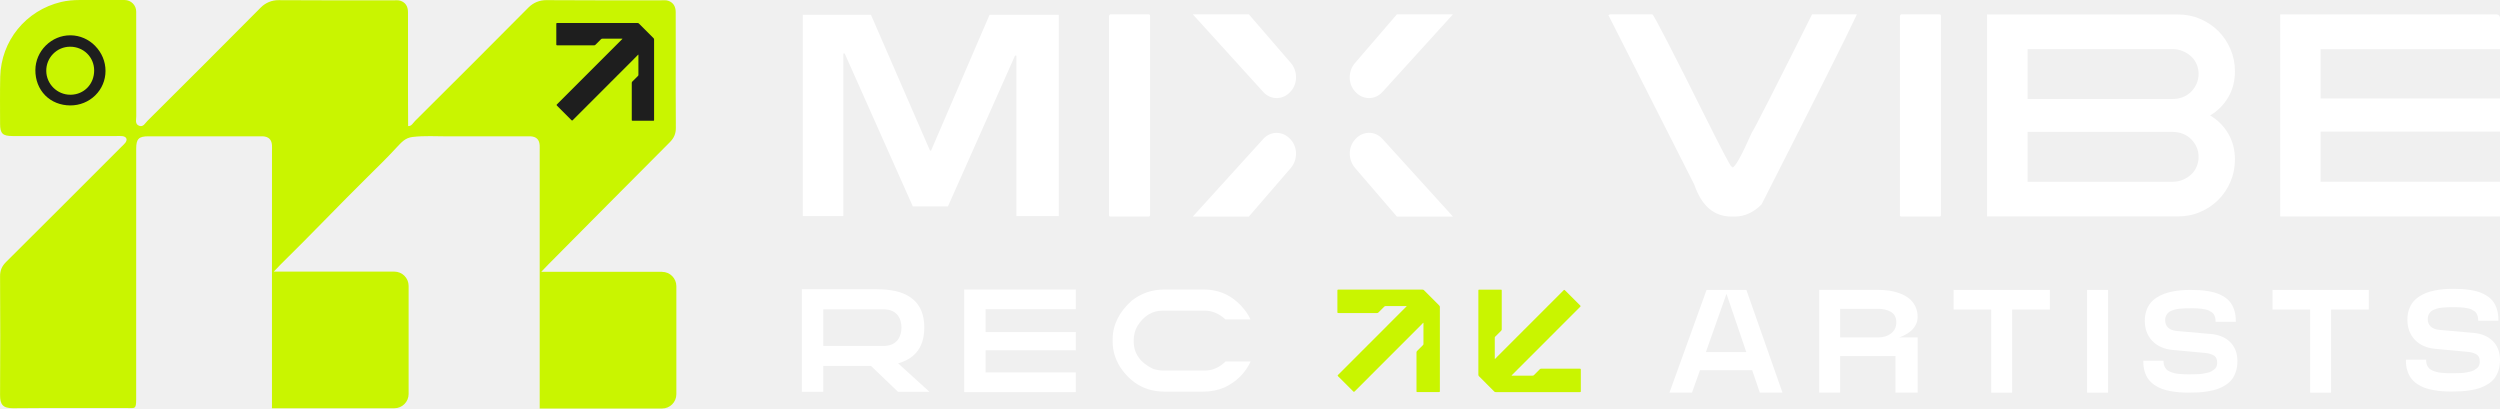
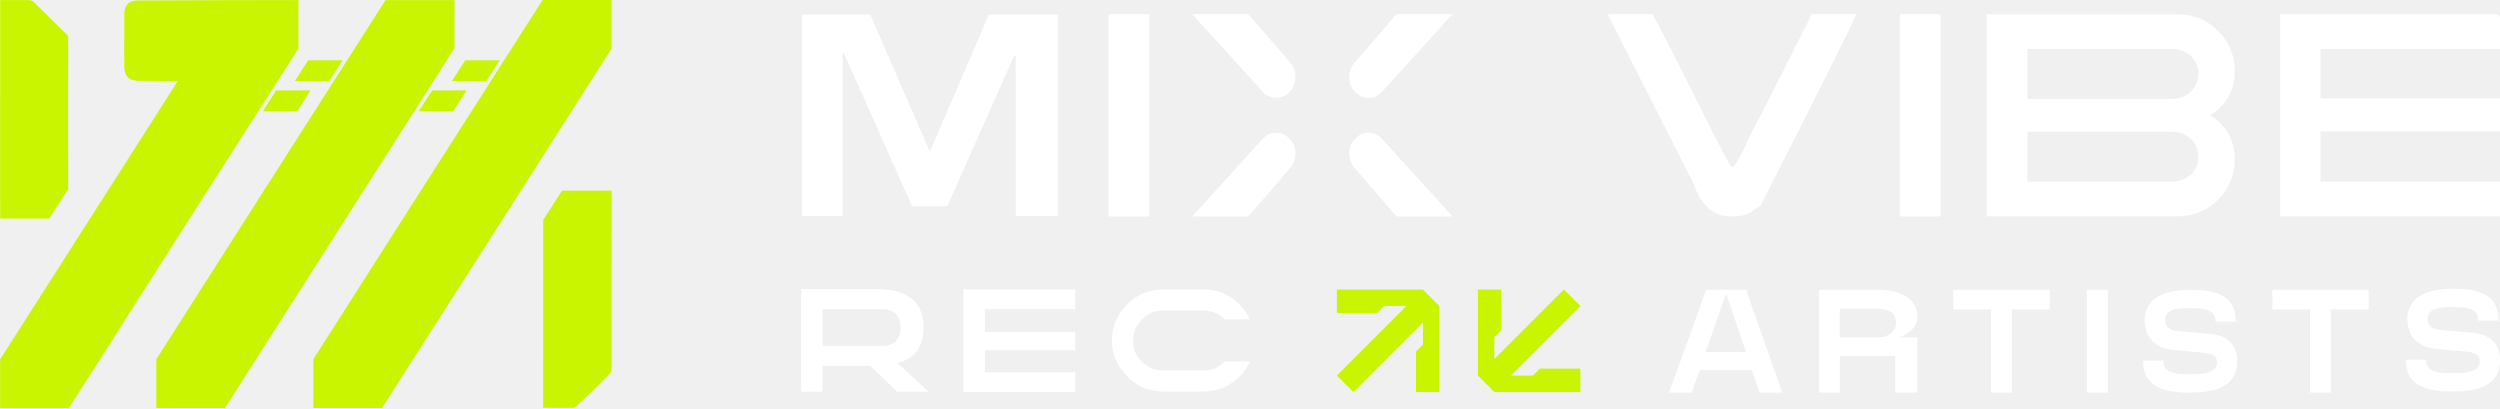
- <svg xmlns="http://www.w3.org/2000/svg" id="Layer_1" viewBox="0 0 1234.04 201.64">
+ <svg xmlns="http://www.w3.org/2000/svg" id="Layer_1" data-name="Layer 1" viewBox="0 0 1233.49 201.42">
+   <defs>
+     <style>
+       .cls-1 {
+         fill: #fff;
+       }
+ 
+       .cls-2 {
+         fill: #c9f500;
+       }
+     </style>
+   </defs>
  <g>
-     <path d="M326.82,134.18h-59.66c1.55-1.61,2.54-2.68,3.56-3.7,19.94-20.09,39.86-40.2,59.86-60.22,2.09-2.09,3.06-4.23,3.03-7.21-.13-12.72-.05-25.45-.05-38.17,0-6.3,.03-12.61-.02-18.91-.02-2.89-1.28-4.73-3.59-5.56-1.16-.42-2.35-.26-3.53-.26-18.92-.01-37.85,.07-56.77-.08-3.28-.03-6.43,1.27-8.75,3.6-18.58,18.75-37.28,37.39-56,56.01-.98,.98-1.82,2.72-3.44,2.55-.12-12.45-.05-24.9-.05-37.34,0-6.3,.03-12.61-.02-18.91-.02-2.89-1.28-4.73-3.59-5.56-1.16-.42-2.35-.26-3.53-.26-18.92-.01-37.85,.07-56.77-.08-3.28-.03-6.43,1.27-8.75,3.6-18.58,18.75-37.28,37.39-56,56.01-1.09,1.09-2,3.12-3.99,2.42-2.26-.79-1.49-2.99-1.5-4.66-.04-17.24-.01-34.49-.03-51.73,0-3.14-2.55-5.7-5.69-5.71-7.46-.02-14.93,0-22.39,0-3.03,0-6.07,.27-9.02,.98C12.73,5.15,.52,20.16,.11,37.93c-.18,7.73-.08,15.46-.07,23.19,0,4.81,1.28,6.03,6.18,6.03,17.13,0,34.25,0,51.38,0,.95,0,1.92-.08,2.85,.05,2.01,.27,2.62,1.68,1.42,3.27-.57,.75-1.31,1.37-1.99,2.05-18.92,18.92-37.82,37.87-56.81,56.72C.99,131.31,.01,133.4,.03,136.41c.12,19.5,.15,39.01,0,58.51-.04,4.76,1.39,6.61,6.41,6.57,18.91-.17,37.82-.08,56.73-.08,3.34,0,4.04,.7,4.04-4.22,.02-41.26,0-82.53,.02-123.79,0-4.86,1.26-6.12,6.09-6.12,18.32,0,36.63,0,54.95,0,.48,0,.95-.02,1.43,0,2.89,.17,4.36,1.58,4.55,4.39,.06,.95,.01,1.9,.01,2.85,0,20.02,0,39.85-.02,59.54v45.53c0,.32,0,.63,0,.95,0,.35,0,.71,0,1.06v19.92h60.41c3.9,0,7.05-3.16,7.05-7.05v-53.35c0-3.9-3.16-7.05-7.05-7.05h-59.51c1.47-1.53,2.44-2.57,3.43-3.57,14.52-14.24,28.52-28.99,42.99-43.27,4.81-4.75,9.68-9.5,14.25-14.48,2.46-2.55,4.13-4.71,7.91-5.15,5.77-.68,11.53-.29,17.32-.29,12.92,0,25.84-.03,38.76-.03h.61c.48,0,.95-.02,1.43,0,2.89,.17,4.36,1.58,4.55,4.39,.06,.95,.01,1.9,.01,2.85,0,19.89,0,39.78,0,59.67v67.46h60.41c3.9,0,7.05-3.16,7.05-7.05v-53.35c0-3.9-3.16-7.05-7.05-7.05Z" fill="#c9f500" />
-     <path d="M47.02,22.7c-3.26-3.34-7.56-5.21-12.1-5.27-.08,0-.16,0-.24,0-4.51,0-8.79,1.79-12.07,5.03-3.28,3.25-5.1,7.54-5.15,12.07-.05,4.88,1.68,9.34,4.85,12.55,3.15,3.19,7.55,4.95,12.38,4.96h.03c4.67,0,9.04-1.77,12.31-4.98,3.26-3.2,5.05-7.49,5.05-12.06,0-4.59-1.8-8.95-5.07-12.29Zm-12.16,24.06c-.06,0-.12,0-.17,0-6.44,0-11.76-5.25-11.85-11.69-.05-3.19,1.15-6.2,3.37-8.47,2.21-2.26,5.16-3.52,8.31-3.54h.11c6.61,0,11.82,5.13,11.85,11.67,.03,6.77-4.96,11.94-11.61,12.04Z" fill="#1e1e1e" />
-     <path d="M307.21,19.08c-.14,0-.29,0-.44,0-3.12,0-6.23,0-9.35,0-.34,0-.58,.09-.81,.33-.88,.9-1.78,1.77-2.66,2.67-.2,.2-.39,.29-.67,.29-6.06,0-12.12,0-18.19,0-.38,0-.49-.09-.49-.48,.02-3.36,.02-6.72,0-10.08,0-.35,.08-.47,.45-.46,13.21,.01,26.42,0,39.63,0,.3,0,.51,.08,.73,.3,2.38,2.39,4.77,4.78,7.16,7.16,.21,.21,.3,.42,.3,.72,0,13.23,0,26.46,0,39.69,0,.32-.08,.4-.4,.39-3.39-.01-6.79-.01-10.18,0-.32,0-.44-.06-.44-.42,.01-6.1,.01-12.19,0-18.29,0-.29,.1-.48,.3-.67,.91-.89,1.81-1.8,2.71-2.7,.15-.14,.27-.27,.27-.52-.01-3.31,0-6.61,0-9.92,0-.03-.03-.05-.09-.15-.45,.46-.89,.92-1.33,1.36-10.32,10.32-20.64,20.64-30.96,30.98-.3,.3-.43,.27-.71-.01-2.36-2.38-4.74-4.76-7.12-7.12-.25-.25-.27-.37,0-.63,8.72-8.71,17.43-17.43,26.15-26.15,1.98-1.99,3.97-3.97,5.95-5.96,.08-.08,.21-.12,.2-.33Z" fill="#1e1e1e" />
+     <path class="cls-1" d="M547.59,106.79h18.68c.57,0,.86-.24,.86-.71V7.68c0-.47-.29-.71-.86-.71h-18.68c-.28,0-.52,.24-.71,.71V106.08c0,.47,.24,.71,.71,.71Z" />
+     <path class="cls-1" d="M893.92,6.97c-18.73,37.46-28.66,56.95-29.8,58.47-5.04,11.41-8.22,17.11-9.55,17.11,0-.28-.14-.43-.43-.43-.57-.28-4.47-7.65-11.69-22.1-17.49-35.08-26.62-52.76-27.38-53.05h-20.96l-.71,.43,42.35,83.56c3.61,10.55,9.74,15.83,18.4,15.83h1.57c4.85,0,9.27-2,13.26-5.99,26.9-52.86,42.59-84.13,47.06-93.83h-22.12Z" />
+     <path class="cls-1" d="M956.67,106.79c.57,0,.86-.24,.86-.71V7.68c0-.47-.29-.71-.86-.71h-18.68c-.28,0-.52,.24-.71,.71V106.08c0,.47,.24,.71,.71,.71h18.68Z" />
+     <g>
+       <path class="cls-1" d="M681.85,68.45c-3.75-4.13-9.85-3.96-13.5,.27-.04,.05-.09,.1-.13,.15-3.4,3.82-3.28,9.96,.06,13.85h-.02l20.72,24.08h27.67l-34.8-38.34h0Z" />
+       <path class="cls-1" d="M636.54,45.04s.09-.1,.14-.15h0c3.42-3.85,3.32-10.01-.05-13.92l-20.59-23.85-.13-.15h-27.67l34.78,38.32c3.75,4.14,9.87,3.98,13.53-.25h-.01Z" />
+       <path class="cls-1" d="M668.19,44.89s.09,.1,.13,.15c3.66,4.22,9.76,4.4,13.5,.27h.02l34.8-38.34h-27.67l-20.72,24.08c-3.34,3.89-3.46,10.01-.06,13.85h0Z" />
+       <path class="cls-1" d="M588.23,106.8h27.67l20.72-23.99c3.37-3.91,3.47-10.07,.05-13.92-.04-.05-.09-.1-.14-.15-3.67-4.22-9.78-4.39-13.53-.25h0l-34.78,38.31h.01Z" />
+     </g>
+     <path class="cls-1" d="M1090.4,56.88c3.7-2.18,6.67-5.15,8.9-8.9,2.23-3.75,3.35-8.05,3.35-12.89,0-3.89-.74-7.55-2.21-10.96-1.47-3.42-3.47-6.38-5.98-8.9-2.52-2.51-5.48-4.51-8.9-5.98-3.42-1.47-7.07-2.21-10.96-2.21h-94.31V106.71h94.31c3.89,0,7.55-.73,10.96-2.21,3.42-1.47,6.38-3.46,8.9-5.98,2.51-2.51,4.51-5.48,5.98-8.9s2.21-7.07,2.21-10.96c0-4.84-1.12-9.14-3.35-12.89s-5.2-6.71-8.9-8.9h0Zm-6.69,25.35c-.67,1.52-1.57,2.8-2.71,3.84-1.14,1.05-2.49,1.9-4.06,2.56-1.57,.67-3.3,1-5.2,1h-71.43v-24.63h71.43c1.9,0,3.63,.31,5.2,.93s2.92,1.5,4.06,2.63c1.14,1.14,2.04,2.45,2.71,3.92,.66,1.47,1,3.11,1,4.91s-.33,3.32-1,4.84h0Zm0-41.01c-.67,1.52-1.57,2.85-2.71,3.99-1.14,1.14-2.49,2.02-4.06,2.63-1.57,.62-3.3,.93-5.2,.93h-71.43V24.13h71.43c1.9,0,3.63,.33,5.2,1s2.92,1.52,4.06,2.56c1.14,1.05,2.04,2.33,2.71,3.84,.66,1.52,1,3.13,1,4.84s-.33,3.32-1,4.84Z" />
+     <path class="cls-1" d="M1233.48,24.17V8.65c0-.91-.74-1.65-1.65-1.65h-106.83V106.75h108.48v-17.16h-88.55v-24.74h88.55v-16.34h-88.55V24.17h88.55Z" />
+     <path class="cls-1" d="M522.08,106.56h-20.93V27.33h-.66l-33.11,74.44h-17.35l-33.64-75.5h-.66V106.56h-20V7.2h33.64l29.14,67.02h.53L487.91,7.2h34.17V106.56Z" />
  </g>
+   <path class="cls-1" d="M442.78,179.24l15.46,14.04h-15.53l-13.33-12.77h-23.55v12.77h-10.57v-50.64h36.24c9.08,0,24.19,1.42,24.19,18.94,0,11.14-6.1,15.75-12.91,17.66Zm-36.95-8.58h29.65c7.16,0,8.94-5.11,8.94-9.08s-1.77-9.01-8.94-9.01h-29.65v18.09Z" />
+   <path class="cls-1" d="M574.15,193.19c-9.14,0-16.49-4.12-21.85-12.24-2.4-3.94-3.62-8.06-3.62-12.23v-1.44c0-6.96,3.16-13.35,9.39-18.97,4.66-3.64,10.05-5.5,15.98-5.5h19.54c8.62,0,15.48,3.61,20.98,11.03,.83,1.15,1.53,2.37,2.13,3.71h-12.36c-3.08-2.87-6.54-4.32-10.31-4.32h-20.71c-5.06,0-9.22,2.52-12.37,7.49-1.23,2.17-1.87,4.52-1.87,6.84v.9c0,5.98,3.28,10.56,9.76,13.61,1.85,.5,3.31,.73,4.66,.73h20.71c3.74,0,7.08-1.47,10.23-4.5h12.35c-2.56,5.6-6.85,9.9-12.75,12.77-3.27,1.42-6.91,2.15-10.82,2.15h-19.09l.02-.03Z" />
+   <path class="cls-1" d="M530.49,142.79v9.72h-44.54v11.28h44.54v9.01h-44.54v10.92h44.54v9.72h-55.11v-50.64h55.11Z" />
  <g>
-     <path d="M548.14,106.9h18.68c.57,0,.86-.24,.86-.71V7.79c0-.47-.29-.71-.86-.71h-18.68c-.28,0-.52,.24-.71,.71V106.19c0,.47,.24,.71,.71,.71Z" fill="#fff" />
-     <path d="M894.47,7.08c-18.73,37.46-28.66,56.95-29.8,58.47-5.04,11.41-8.22,17.11-9.55,17.11,0-.28-.14-.43-.43-.43-.57-.28-4.47-7.65-11.69-22.1-17.49-35.08-26.62-52.76-27.38-53.05h-20.96l-.71,.43,42.35,83.56c3.61,10.55,9.74,15.83,18.4,15.83h1.57c4.85,0,9.27-2,13.26-5.99,26.9-52.86,42.59-84.13,47.06-93.83h-22.1Z" fill="#fff" />
-     <path d="M957.22,106.9c.57,0,.86-.24,.86-.71V7.79c0-.47-.29-.71-.86-.71h-18.68c-.28,0-.52,.24-.71,.71V106.19c0,.47,.24,.71,.71,.71h18.68Z" fill="#fff" />
+     <path class="cls-2" d="M693.78,150.96h-10.26c-.35,0-.6,.09-.85,.35-.92,.94-1.86,1.86-2.78,2.8-.21,.21-.41,.3-.7,.3h-19.06c-.4,0-.52-.09-.52-.51,.02-3.52,.02-7.04,0-10.56,0-.37,.09-.49,.47-.49,13.84,0,27.69,0,41.53,0,.31,0,.54,.09,.76,.31,2.49,2.51,5,5.01,7.5,7.51,.22,.22,.32,.44,.32,.76v41.59c0,.33-.08,.41-.41,.41-3.56,0-7.11,0-10.67,0-.34,0-.46-.06-.46-.44,.01-6.39,.01-12.78,0-19.17,0-.3,.11-.5,.31-.7,.95-.94,1.89-1.88,2.84-2.83,.15-.15,.29-.29,.29-.55-.01-3.47,0-6.93,0-10.4,0-.03-.03-.05-.1-.15-.47,.48-.93,.96-1.39,1.43-10.82,10.82-21.64,21.64-32.45,32.46-.31,.31-.46,.28-.75,0-2.48-2.5-4.97-4.98-7.47-7.46-.26-.26-.28-.39,0-.66,9.14-9.13,18.27-18.27,27.4-27.41,2.08-2.08,4.16-4.16,6.24-6.24,.08-.08,.22-.13,.21-.34h0Z" />
+     <path class="cls-2" d="M745.6,185.33h10.26c.35,0,.6-.09,.85-.35,.92-.94,1.86-1.86,2.78-2.8,.21-.21,.41-.3,.7-.3h19.06c.4,0,.52,.09,.52,.51-.02,3.52-.02,7.04,0,10.56,0,.37-.09,.49-.47,.49-13.84,0-27.69,0-41.53,0-.31,0-.54-.09-.76-.31-2.49-2.51-5-5.01-7.5-7.51-.22-.22-.32-.44-.32-.76v-41.59c0-.33,.08-.41,.41-.41,3.56,0,7.11,0,10.67,0,.34,0,.46,.06,.46,.44-.01,6.39-.01,12.78,0,19.17,0,.3-.11,.5-.31,.7-.95,.94-1.89,1.88-2.84,2.83-.15,.15-.29,.29-.29,.55,.01,3.47,0,6.93,0,10.4,0,.03,.03,.05,.1,.15,.47-.48,.93-.96,1.39-1.43,10.82-10.82,21.64-21.64,32.45-32.46,.31-.31,.46-.28,.75,0,2.48,2.5,4.97,4.98,7.47,7.46,.26,.26,.28,.39,0,.66-9.14,9.13-18.27,18.27-27.4,27.41-2.08,2.08-4.16,4.16-6.24,6.24-.08,.08-.22,.13-.21,.34h0Z" />
+   </g>
+   <path class="cls-1" d="M841.84,142.99l-18.32,50.71h11.11l3.96-11.07h25.76l3.78,11.07h11.18l-17.82-50.71h-19.65Zm-.34,30.7l10.17-28.76,9.78,28.76h-19.95Z" />
+   <path class="cls-1" d="M942.57,163.37c1.01-.84,1.85-1.88,2.49-3.09,.65-1.22,.97-2.55,.97-3.94,0-1.99-.41-3.79-1.21-5.37-.8-1.57-1.86-2.87-3.15-3.86-1.27-.97-2.78-1.79-4.5-2.43-1.7-.63-3.44-1.08-5.16-1.33-1.72-.24-3.51-.37-5.32-.37h-29.27v50.71h10.36v-18.04h27.32v18.04h10.95v-27.25h-9.12c.75-.25,1.5-.56,2.24-.91,1.27-.61,2.42-1.33,3.41-2.16h0Zm-34.8-11.03h18.91c1.11,0,2.19,.12,3.19,.35,.99,.23,1.95,.6,2.85,1.08,.85,.46,1.54,1.14,2.03,2.02,.5,.88,.75,1.95,.75,3.18,0,2.3-.82,4.07-2.49,5.42-1.68,1.36-3.84,2.05-6.4,2.05h-18.85v-14.1h.01Z" />
+   <polygon class="cls-1" points="963.78 152.69 982.34 152.69 982.34 193.7 992.66 193.7 992.66 152.69 1011.29 152.69 1011.29 142.99 963.78 142.99 963.78 152.69" />
+   <rect class="cls-1" x="1029.66" y="142.99" width="10.36" height="50.71" />
+   <path class="cls-1" d="M1090.63,164.75l-16.75-1.49c-1.87-.2-3.31-.76-4.26-1.69-.95-.92-1.42-2.12-1.42-3.66,0-.78,.14-1.49,.43-2.11s.64-1.14,1.06-1.53c.42-.4,.99-.74,1.71-1.03,.75-.3,1.44-.53,2.06-.67,.62-.14,1.43-.26,2.39-.34,.99-.08,1.78-.13,2.35-.14,.59,0,1.35-.02,2.3-.02h1.89c.42,0,1.06,.02,1.9,.07s1.5,.1,1.97,.17c.48,.07,1.08,.18,1.81,.33,.7,.14,1.25,.31,1.65,.51,.43,.21,.89,.48,1.4,.81,.46,.3,.81,.64,1.05,1.02,.25,.4,.48,.89,.66,1.45,.18,.55,.27,1.17,.27,1.83v.48h9.98v-.48c0-1.86-.23-3.57-.7-5.08-.46-1.51-1.09-2.81-1.86-3.86s-1.76-1.97-2.95-2.75c-1.17-.77-2.39-1.39-3.62-1.84-1.22-.45-2.65-.81-4.23-1.08-1.57-.27-3.07-.44-4.48-.53-1.39-.08-2.95-.12-4.64-.12-1.55,0-3.05,.06-4.46,.17-1.41,.12-2.89,.33-4.41,.63s-2.93,.7-4.2,1.18c-1.28,.48-2.52,1.13-3.69,1.91-1.18,.79-2.2,1.72-3.01,2.76-.82,1.05-1.47,2.31-1.95,3.77-.48,1.45-.72,3.08-.72,4.83,0,3.99,1.23,7.32,3.67,9.89,2.43,2.56,5.76,4.06,9.91,4.47l16.8,1.56c1.85,.29,3.23,.79,4.11,1.48,.82,.65,1.24,1.76,1.24,3.28,0,.69-.12,1.33-.34,1.88-.22,.54-.57,.99-1.02,1.35-.5,.4-1.01,.75-1.53,1.05-.5,.29-1.17,.52-1.99,.69-.88,.18-1.62,.33-2.23,.45-.58,.11-1.39,.18-2.39,.22-1.03,.03-1.79,.06-2.29,.07-.49,0-1.21,.02-2.16,.02s-1.75,0-2.41-.03-1.48-.08-2.43-.17c-.95-.09-1.76-.22-2.41-.39-.66-.17-1.36-.41-2.1-.72-.7-.3-1.27-.66-1.69-1.08-.42-.42-.77-.96-1.06-1.61-.28-.64-.43-1.39-.43-2.22v-.48h-9.98v.48c0,1.8,.23,3.46,.7,4.95,.47,1.49,1.11,2.78,1.92,3.83,.8,1.04,1.8,1.97,2.97,2.76,1.16,.78,2.38,1.41,3.64,1.87,1.25,.46,2.66,.83,4.21,1.11,1.54,.28,3.03,.47,4.44,.58,1.41,.1,2.94,.16,4.56,.16,1.74,0,3.35-.04,4.78-.12,1.44-.08,3.02-.26,4.7-.53,1.68-.27,3.21-.63,4.52-1.08,1.32-.45,2.64-1.07,3.91-1.85,1.29-.79,2.38-1.73,3.24-2.8s1.56-2.4,2.08-3.95c.51-1.55,.77-3.3,.77-5.22,0-3.88-1.2-7.05-3.58-9.4-2.36-2.34-5.61-3.69-9.66-4.02v.02Z" />
+   <polygon class="cls-1" points="1121.2 152.69 1139.76 152.69 1139.76 193.7 1150.09 193.7 1150.09 152.69 1168.72 152.69 1168.72 142.99 1121.2 142.99 1121.2 152.69" />
+   <path class="cls-1" d="M1220.25,164.21l-16.75-1.49c-1.87-.2-3.31-.76-4.26-1.69-.95-.92-1.42-2.12-1.42-3.66,0-.78,.14-1.49,.43-2.11s.64-1.14,1.06-1.53c.42-.4,.99-.74,1.71-1.03,.75-.3,1.44-.53,2.06-.67,.62-.14,1.43-.26,2.39-.34,.99-.08,1.78-.13,2.35-.14,.59,0,1.35-.02,2.3-.02h1.89c.42,0,1.06,.02,1.9,.07s1.5,.1,1.97,.17c.48,.07,1.08,.18,1.81,.33,.7,.14,1.25,.31,1.65,.51,.43,.21,.89,.48,1.4,.81,.46,.3,.81,.64,1.05,1.02,.25,.4,.48,.89,.66,1.45,.18,.55,.27,1.17,.27,1.83v.48h9.98v-.48c0-1.86-.23-3.57-.7-5.08-.46-1.51-1.09-2.81-1.86-3.86s-1.76-1.97-2.95-2.75c-1.17-.77-2.39-1.39-3.62-1.84-1.22-.45-2.65-.81-4.23-1.08-1.57-.27-3.07-.44-4.48-.53-1.39-.08-2.95-.12-4.64-.12-1.55,0-3.05,.06-4.46,.17-1.41,.12-2.89,.33-4.41,.63s-2.93,.7-4.2,1.18c-1.28,.48-2.52,1.13-3.69,1.91-1.18,.79-2.2,1.72-3.01,2.76-.82,1.05-1.47,2.31-1.95,3.77-.48,1.45-.72,3.08-.72,4.83,0,3.99,1.23,7.32,3.67,9.89,2.43,2.56,5.76,4.06,9.91,4.47l16.8,1.56c1.85,.29,3.23,.79,4.11,1.48,.82,.65,1.24,1.76,1.24,3.28,0,.69-.12,1.33-.34,1.88-.22,.54-.57,.99-1.02,1.35-.5,.4-1.01,.75-1.53,1.05-.5,.29-1.17,.52-1.99,.69-.88,.18-1.62,.33-2.23,.45-.58,.11-1.39,.18-2.39,.22-1.03,.03-1.79,.06-2.29,.07-.49,0-1.21,.02-2.16,.02s-1.75,0-2.41-.03-1.48-.08-2.43-.17c-.95-.09-1.76-.22-2.41-.39-.66-.17-1.36-.41-2.1-.72-.7-.3-1.27-.66-1.69-1.08-.42-.42-.77-.96-1.06-1.61-.28-.64-.43-1.39-.43-2.22v-.48h-9.98v.48c0,1.8,.23,3.46,.7,4.95,.47,1.49,1.11,2.78,1.92,3.83,.8,1.04,1.8,1.97,2.97,2.76,1.16,.78,2.38,1.41,3.64,1.87,1.25,.46,2.66,.83,4.21,1.11,1.54,.28,3.03,.47,4.44,.58,1.41,.1,2.94,.16,4.56,.16,1.74,0,3.35-.04,4.78-.12,1.44-.08,3.02-.26,4.7-.53,1.68-.27,3.21-.63,4.52-1.08,1.32-.45,2.64-1.07,3.91-1.85,1.29-.79,2.38-1.73,3.24-2.8s1.56-2.4,2.08-3.95c.51-1.55,.77-3.3,.77-5.22,0-3.88-1.2-7.05-3.58-9.4-2.36-2.34-5.61-3.69-9.66-4.02v.02Z" />
+   <g>
+     <path class="cls-2" d="M301.77,0c-.09,0-3.61,0-8.33,0-10.08,0-25.71,0-25.71,0-9.16,14.24-111.74,175.02-113.11,177.17,0,0-.04,23.88,0,24.14h33.86c.11,0,111.92-175.19,113.29-177.34,0,0,.04-23.71,0-23.97h0Z" />
    <g>
-       <path d="M682.4,68.56c-3.75-4.13-9.85-3.96-13.5,.27-.04,.05-.09,.1-.13,.15-3.4,3.82-3.28,9.96,.06,13.85h-.02l20.72,24.08h27.67l-34.8-38.34Z" fill="#fff" />
-       <path d="M637.09,45.15s.09-.1,.14-.15h0c3.42-3.85,3.32-10.01-.05-13.92l-20.59-23.85-.13-.15h-27.67l34.78,38.32c3.75,4.14,9.87,3.98,13.53-.25Z" fill="#fff" />
-       <path d="M668.74,45s.09,.1,.13,.15c3.66,4.22,9.76,4.4,13.5,.27h.02l34.8-38.34h-27.67l-20.72,24.08c-3.34,3.89-3.46,10.01-.06,13.85Z" fill="#fff" />
-       <path d="M588.78,106.91h27.67l20.72-23.99c3.37-3.91,3.47-10.07,.05-13.92-.04-.05-.09-.1-.14-.15-3.67-4.22-9.78-4.39-13.53-.25h0s-34.78,38.31-34.78,38.31Z" fill="#fff" />
+       <path class="cls-2" d="M.09,201.31c-.04-.24,0-21.91,0-23.97-.03,.04-.05,.08-.07,.11,0,0-.04,23.71,0,23.97H33.88s.04-.07,.07-.1H.09Z" />
+       <path class="cls-2" d="M224.26,.05h-34.04c-8.53,13.25-111.75,175.1-113.12,177.25,0,0-.04,23.79,0,24.05h33.86c.85-1.37,111.92-175.4,113.29-177.55,0,0,.04-23.5,0-23.75h0Z" />
+       <path class="cls-2" d="M147.24,0c-.09,0-3.61,0-8.33,0-10.08,0-25.71,0-25.71,0-.01,.03-.04,.06-.05,.09,11.82-.02,24.06-.04,34.1-.05V0h0Z" />
+       <path class="cls-2" d="M33.95,201.3c.11,0,15.89-24.68,25.03-38.93,1.83-2.86,3.51-5.71,5.34-8.57l-.02,.03c.85-1.31,1.7-2.62,2.54-3.94,8.05-12.59,16.1-25.18,24.15-37.77,2.8-4.39,5.61-8.78,8.41-13.17l.15-.23c-7.07,11-57.28,89.11-65.6,102.57h0Z" />
+       <path class="cls-2" d="M41.59,112.27l1.37-2.14,4.26-6.67c3.01-4.72,6.03-9.44,9.04-14.16,8.04-12.59,16.1-25.18,24.15-37.77,.84-1.31,1.69-2.63,2.54-3.94l-.02,.03c1.62-2.54,3.23-5.07,4.86-7.61h-.16C54.34,92.13,1.07,175.63,.09,177.17v.16c1.77-2.77,17.61-27.66,24.12-37.87,5.79-9.07,11.58-18.13,17.38-27.2h0Z" />
+       <path class="cls-2" d="M147.24,.04c-10.04,.01-78.85,.13-80.05,.22-3.42,.26-5.33,2.02-5.82,5.36-.09,.59-.04,7.43-.04,10.24,0,6.29-.1,11.36,0,17.03,.07,4.27,2,6.67,6,6.91,1.99,.13,15.41,.13,17.41,.2h3.06C86.16,42.54,1.85,174.55,.09,177.33c0,2.06-.04,23.73,0,23.97H33.95c8.32-13.46,111.93-175.19,113.29-177.33,0,0,.04-22.88,0-23.93h0Z" />
    </g>
-     <path d="M1090.95,56.99c3.7-2.18,6.67-5.15,8.9-8.9,2.23-3.75,3.35-8.05,3.35-12.89,0-3.89-.74-7.55-2.21-10.96-1.47-3.42-3.47-6.38-5.98-8.9-2.52-2.51-5.48-4.51-8.9-5.98-3.42-1.47-7.07-2.21-10.96-2.21h-94.31V106.82h94.31c3.89,0,7.55-.73,10.96-2.21,3.42-1.47,6.38-3.46,8.9-5.98,2.51-2.51,4.51-5.48,5.98-8.9,1.47-3.42,2.21-7.07,2.21-10.96,0-4.84-1.12-9.14-3.35-12.89-2.23-3.75-5.2-6.71-8.9-8.9Zm-6.69,25.34c-.67,1.52-1.57,2.8-2.71,3.84-1.14,1.05-2.49,1.9-4.06,2.56-1.57,.67-3.3,1-5.2,1h-71.43v-24.63h71.43c1.9,0,3.63,.31,5.2,.93,1.57,.62,2.92,1.5,4.06,2.63,1.14,1.14,2.04,2.45,2.71,3.92,.66,1.47,1,3.11,1,4.91,0,1.71-.33,3.32-1,4.84Zm0-41.01c-.67,1.52-1.57,2.85-2.71,3.99-1.14,1.14-2.49,2.02-4.06,2.63-1.57,.62-3.3,.93-5.2,.93h-71.43V24.24h71.43c1.9,0,3.63,.33,5.2,1,1.57,.67,2.92,1.52,4.06,2.56,1.14,1.05,2.04,2.33,2.71,3.84,.66,1.52,1,3.13,1,4.84s-.33,3.32-1,4.84Z" fill="#fff" />
-     <path d="M1234.03,24.28V8.76c0-.91-.74-1.65-1.65-1.65h-106.83V106.86h108.48v-17.16h-88.55v-24.74h88.55v-16.34h-88.55V24.28h88.55Z" fill="#fff" />
-     <path d="M522.63,106.67h-20.93V27.44h-.66l-33.11,74.44h-17.35l-33.64-75.5h-.66V106.67h-20V7.31h33.64l29.14,67.02h.53L488.46,7.31h34.17V106.67Z" fill="#fff" />
+     <path class="cls-2" d="M33.66,93.24c-.1-1.68-.07-67.09,0-75.46C28.21,12.32,22.01,6.26,16.52,.85c-.3-.3-1.63-.77-1.84-.78C10.56,0,6.43,.04,2.3,.04H.08c0,2.17-.01,93.19-.01,93.19l.02,14.59H24.3l9.36-14.58h0s0,0,0,0Z" />
+     <path class="cls-2" d="M301.8,94.06h-24.5l-9.28,14.45h0c0,1.75-.04,90.05-.04,92.67,.44,.03,9.35,.09,13.56,.04,.4,0,.79,0,1.19,0,.58,0,1.29-.36,1.71-.79,4.3-4.24,16.36-15.4,17.06-17.09,.11-.27,.19-.57,.25-.87,0-3.2,.04-88.4,.04-88.4h.01Z" />
+     <polygon class="cls-2" points="152.05 29.72 169.05 29.72 162.47 39.98 145.47 39.98 152.05 29.72" />
+     <polygon class="cls-2" points="136.22 44.61 153.23 44.61 146.64 54.87 129.63 54.87 136.22 44.61" />
+     <polygon class="cls-2" points="229.57 29.72 246.57 29.72 239.98 39.98 222.98 39.98 229.57 29.72" />
+     <polygon class="cls-2" points="213.2 44.61 230.19 44.61 223.61 54.87 206.61 54.87 213.2 44.61" />
  </g>
-   <path d="M443.33,179.35l15.46,14.04h-15.53l-13.33-12.77h-23.55v12.77h-10.57v-50.64h36.24c9.08,0,24.19,1.42,24.19,18.94,0,11.14-6.1,15.75-12.91,17.66Zm-36.95-8.58h29.65c7.16,0,8.94-5.11,8.94-9.08s-1.77-9.01-8.94-9.01h-29.65v18.09Z" fill="#fff" />
-   <path d="M574.7,193.3c-9.14,0-16.49-4.12-21.85-12.24-2.4-3.94-3.62-8.06-3.62-12.23v-1.44c0-6.96,3.16-13.35,9.39-18.97,4.66-3.64,10.05-5.5,15.98-5.5h19.54c8.62,0,15.48,3.61,20.98,11.03,.83,1.15,1.53,2.37,2.13,3.71h-12.36c-3.08-2.87-6.54-4.32-10.31-4.32h-20.71c-5.06,0-9.22,2.52-12.37,7.49-1.23,2.17-1.87,4.52-1.87,6.84v.9c0,5.98,3.28,10.56,9.76,13.61,1.85,.5,3.31,.73,4.66,.73h20.71c3.74,0,7.08-1.47,10.23-4.5h12.35c-2.56,5.6-6.85,9.9-12.75,12.77-3.27,1.42-6.91,2.15-10.82,2.15h-19.09Z" fill="#fff" />
-   <path d="M531.04,142.9v9.72h-44.54v11.28h44.54v9.01h-44.54v10.92h44.54v9.72h-55.11v-50.64h55.11Z" fill="#fff" />
-   <g>
-     <path d="M694.33,151.07c-.15,0-.3,0-.46,0-3.27,0-6.53,0-9.8,0-.35,0-.6,.09-.85,.35-.92,.94-1.86,1.86-2.78,2.8-.21,.21-.41,.3-.7,.3-6.35,0-12.71,0-19.06,0-.4,0-.52-.09-.52-.51,.02-3.52,.02-7.04,0-10.56,0-.37,.09-.49,.47-.49,13.84,.01,27.69,.01,41.53,0,.31,0,.54,.09,.76,.31,2.49,2.51,5,5.01,7.5,7.51,.22,.22,.32,.44,.32,.76,0,13.86,0,27.73,0,41.59,0,.33-.08,.41-.41,.41-3.56-.01-7.11-.01-10.67,0-.34,0-.46-.06-.46-.44,.01-6.39,.01-12.78,0-19.17,0-.3,.11-.5,.31-.7,.95-.94,1.89-1.88,2.84-2.83,.15-.15,.29-.29,.29-.55-.01-3.47,0-6.93,0-10.4,0-.03-.03-.05-.1-.15-.47,.48-.93,.96-1.39,1.43-10.82,10.82-21.64,21.64-32.45,32.46-.31,.31-.46,.28-.75-.01-2.48-2.5-4.97-4.98-7.47-7.46-.26-.26-.28-.39,0-.66,9.14-9.13,18.27-18.27,27.4-27.41,2.08-2.08,4.16-4.16,6.24-6.24,.08-.08,.22-.13,.21-.34Z" fill="#c9f500" />
-     <path d="M746.15,185.44c.15,0,.3,0,.46,0,3.27,0,6.53,0,9.8,0,.35,0,.6-.09,.85-.35,.92-.94,1.86-1.86,2.78-2.8,.21-.21,.41-.3,.7-.3,6.35,0,12.71,0,19.06,0,.4,0,.52,.09,.52,.51-.02,3.52-.02,7.04,0,10.56,0,.37-.09,.49-.47,.49-13.84-.01-27.69-.01-41.53,0-.31,0-.54-.09-.76-.31-2.49-2.51-5-5.01-7.5-7.51-.22-.22-.32-.44-.32-.76,0-13.86,0-27.73,0-41.59,0-.33,.08-.41,.41-.41,3.56,.01,7.11,.01,10.67,0,.34,0,.46,.06,.46,.44-.01,6.39-.01,12.78,0,19.17,0,.3-.11,.5-.31,.7-.95,.94-1.89,1.88-2.84,2.83-.15,.15-.29,.29-.29,.55,.01,3.47,0,6.93,0,10.4,0,.03,.03,.05,.1,.15,.47-.48,.93-.96,1.39-1.43,10.82-10.82,21.64-21.64,32.45-32.46,.31-.31,.46-.28,.75,.01,2.48,2.5,4.97,4.98,7.47,7.46,.26,.26,.28,.39,0,.66-9.14,9.13-18.27,18.27-27.4,27.41-2.08,2.08-4.16,4.16-6.24,6.24-.08,.08-.22,.13-.21,.34Z" fill="#c9f500" />
-   </g>
-   <path d="M842.39,143.1l-18.32,50.71h11.11l3.96-11.07h25.76l3.78,11.07h11.18l-17.82-50.71h-19.65Zm-.34,30.7l10.17-28.76,9.78,28.76h-19.96Z" fill="#fff" />
-   <path d="M943.12,163.48c1.01-.84,1.85-1.88,2.49-3.09,.65-1.22,.97-2.55,.97-3.94,0-1.99-.41-3.79-1.21-5.37-.8-1.57-1.86-2.87-3.15-3.86-1.27-.97-2.78-1.79-4.5-2.43-1.7-.63-3.44-1.08-5.16-1.33-1.72-.24-3.51-.37-5.32-.37h-29.27v50.71h10.36v-18.04h27.32v18.04h10.95v-27.25h-9.12c.75-.25,1.5-.56,2.24-.91,1.27-.61,2.42-1.33,3.41-2.16Zm-34.8-11.03h18.91c1.11,0,2.19,.12,3.19,.35,.99,.23,1.95,.6,2.85,1.08,.85,.46,1.54,1.14,2.03,2.02,.5,.88,.75,1.95,.75,3.18,0,2.3-.82,4.07-2.49,5.42-1.68,1.36-3.84,2.05-6.4,2.05h-18.85v-14.1Z" fill="#fff" />
-   <polygon points="964.33 152.8 982.89 152.8 982.89 193.81 993.21 193.81 993.21 152.8 1011.84 152.8 1011.84 143.1 964.33 143.1 964.33 152.8" fill="#fff" />
-   <rect x="1030.21" y="143.1" width="10.36" height="50.71" fill="#fff" />
-   <path d="M1091.18,164.86l-16.75-1.49c-1.87-.2-3.31-.76-4.26-1.69-.95-.92-1.42-2.12-1.42-3.66,0-.78,.14-1.49,.43-2.11,.29-.62,.64-1.14,1.06-1.53,.42-.4,.99-.74,1.71-1.03,.75-.3,1.44-.53,2.06-.67,.62-.14,1.43-.26,2.39-.34,.99-.08,1.78-.13,2.35-.14,.59-.01,1.35-.02,2.3-.02h1.89c.42,0,1.06,.02,1.9,.07,.84,.05,1.5,.1,1.97,.17,.48,.07,1.08,.18,1.81,.33,.7,.14,1.25,.31,1.65,.51,.43,.21,.89,.48,1.4,.81,.46,.3,.81,.64,1.05,1.02,.25,.4,.48,.89,.66,1.45,.18,.55,.27,1.17,.27,1.83v.48h9.98v-.48c0-1.86-.23-3.57-.7-5.08-.46-1.51-1.09-2.81-1.86-3.86-.77-1.05-1.76-1.97-2.95-2.75-1.17-.77-2.39-1.39-3.62-1.84-1.22-.45-2.65-.81-4.23-1.08-1.57-.27-3.07-.44-4.48-.53-1.39-.08-2.95-.12-4.64-.12-1.55,0-3.05,.06-4.46,.17-1.41,.12-2.89,.33-4.41,.63-1.52,.3-2.93,.7-4.2,1.18-1.28,.48-2.52,1.13-3.69,1.91-1.18,.79-2.2,1.72-3.01,2.76-.82,1.05-1.47,2.31-1.95,3.77-.48,1.45-.72,3.08-.72,4.83,0,3.99,1.23,7.32,3.67,9.89,2.43,2.56,5.76,4.06,9.91,4.47l16.8,1.56c1.85,.29,3.23,.79,4.11,1.48,.82,.65,1.24,1.76,1.24,3.28,0,.69-.12,1.33-.34,1.88-.22,.54-.57,.99-1.02,1.35-.5,.4-1.01,.75-1.53,1.05-.5,.29-1.17,.52-1.99,.69-.88,.18-1.62,.33-2.23,.45-.58,.11-1.39,.18-2.39,.22-1.03,.03-1.79,.06-2.29,.07-.49,.01-1.21,.02-2.16,.02s-1.75-.01-2.41-.03c-.66-.02-1.48-.08-2.43-.17-.95-.09-1.76-.22-2.41-.39-.66-.17-1.36-.41-2.1-.72-.7-.3-1.27-.66-1.69-1.08-.42-.42-.77-.96-1.06-1.61-.28-.64-.43-1.39-.43-2.22v-.48h-9.98v.48c0,1.8,.23,3.46,.7,4.95,.47,1.49,1.11,2.78,1.92,3.83,.8,1.04,1.8,1.97,2.97,2.76,1.16,.78,2.38,1.41,3.64,1.87,1.25,.46,2.66,.83,4.21,1.11,1.54,.28,3.03,.47,4.44,.58,1.41,.1,2.94,.16,4.56,.16,1.74,0,3.35-.04,4.78-.12,1.44-.08,3.02-.26,4.7-.53,1.68-.27,3.21-.63,4.52-1.08,1.32-.45,2.64-1.07,3.91-1.85,1.29-.79,2.38-1.73,3.24-2.8,.86-1.07,1.56-2.4,2.08-3.95,.51-1.55,.77-3.3,.77-5.22,0-3.88-1.2-7.05-3.58-9.4-2.36-2.34-5.61-3.69-9.66-4.02Z" fill="#fff" />
-   <polygon points="1121.75 152.8 1140.31 152.8 1140.31 193.81 1150.64 193.81 1150.64 152.8 1169.27 152.8 1169.27 143.1 1121.75 143.1 1121.75 152.8" fill="#fff" />
-   <path d="M1220.8,164.32l-16.75-1.49c-1.87-.2-3.31-.76-4.26-1.69-.95-.92-1.42-2.12-1.42-3.66,0-.78,.14-1.49,.43-2.11,.29-.62,.64-1.14,1.06-1.53,.42-.4,.99-.74,1.71-1.03,.75-.3,1.44-.53,2.06-.67,.62-.14,1.43-.26,2.39-.34,.99-.08,1.78-.13,2.35-.14,.59-.01,1.35-.02,2.3-.02h1.89c.42,0,1.06,.02,1.9,.07,.84,.05,1.5,.1,1.97,.17,.48,.07,1.08,.18,1.81,.33,.7,.14,1.25,.31,1.65,.51,.43,.21,.89,.48,1.4,.81,.46,.3,.81,.64,1.05,1.02,.25,.4,.48,.89,.66,1.45,.18,.55,.27,1.17,.27,1.83v.48h9.98v-.48c0-1.86-.23-3.57-.7-5.08-.46-1.51-1.09-2.81-1.86-3.86-.77-1.05-1.76-1.97-2.95-2.75-1.17-.77-2.39-1.39-3.62-1.84-1.22-.45-2.65-.81-4.23-1.08-1.57-.27-3.07-.44-4.48-.53-1.39-.08-2.95-.12-4.64-.12-1.55,0-3.05,.06-4.46,.17-1.41,.12-2.89,.33-4.41,.63-1.52,.3-2.93,.7-4.2,1.18-1.28,.48-2.52,1.13-3.69,1.91-1.18,.79-2.2,1.72-3.01,2.76-.82,1.05-1.47,2.31-1.95,3.77-.48,1.45-.72,3.08-.72,4.83,0,3.99,1.23,7.32,3.67,9.89,2.43,2.56,5.76,4.06,9.91,4.47l16.8,1.56c1.85,.29,3.23,.79,4.11,1.48,.82,.65,1.24,1.76,1.24,3.28,0,.69-.12,1.33-.34,1.88-.22,.54-.57,.99-1.02,1.35-.5,.4-1.01,.75-1.53,1.05-.5,.29-1.17,.52-1.99,.69-.88,.18-1.62,.33-2.23,.45-.58,.11-1.39,.18-2.39,.22-1.03,.03-1.79,.06-2.29,.07-.49,.01-1.21,.02-2.16,.02s-1.75-.01-2.41-.03c-.66-.02-1.48-.08-2.43-.17-.95-.09-1.76-.22-2.41-.39-.66-.17-1.36-.41-2.1-.72-.7-.3-1.27-.66-1.69-1.08-.42-.42-.77-.96-1.06-1.61-.28-.64-.43-1.39-.43-2.22v-.48h-9.98v.48c0,1.8,.23,3.46,.7,4.95,.47,1.49,1.11,2.78,1.92,3.83,.8,1.04,1.8,1.97,2.97,2.76,1.16,.78,2.38,1.41,3.64,1.87,1.25,.46,2.66,.83,4.21,1.11,1.54,.28,3.03,.47,4.44,.58,1.41,.1,2.94,.16,4.56,.16,1.74,0,3.35-.04,4.78-.12,1.44-.08,3.02-.26,4.7-.53,1.68-.27,3.21-.63,4.52-1.08,1.32-.45,2.64-1.07,3.91-1.85,1.29-.79,2.38-1.73,3.24-2.8,.86-1.07,1.56-2.4,2.08-3.95,.51-1.55,.77-3.3,.77-5.22,0-3.88-1.2-7.05-3.58-9.4-2.36-2.34-5.61-3.69-9.66-4.02Z" fill="#fff" />
</svg>
